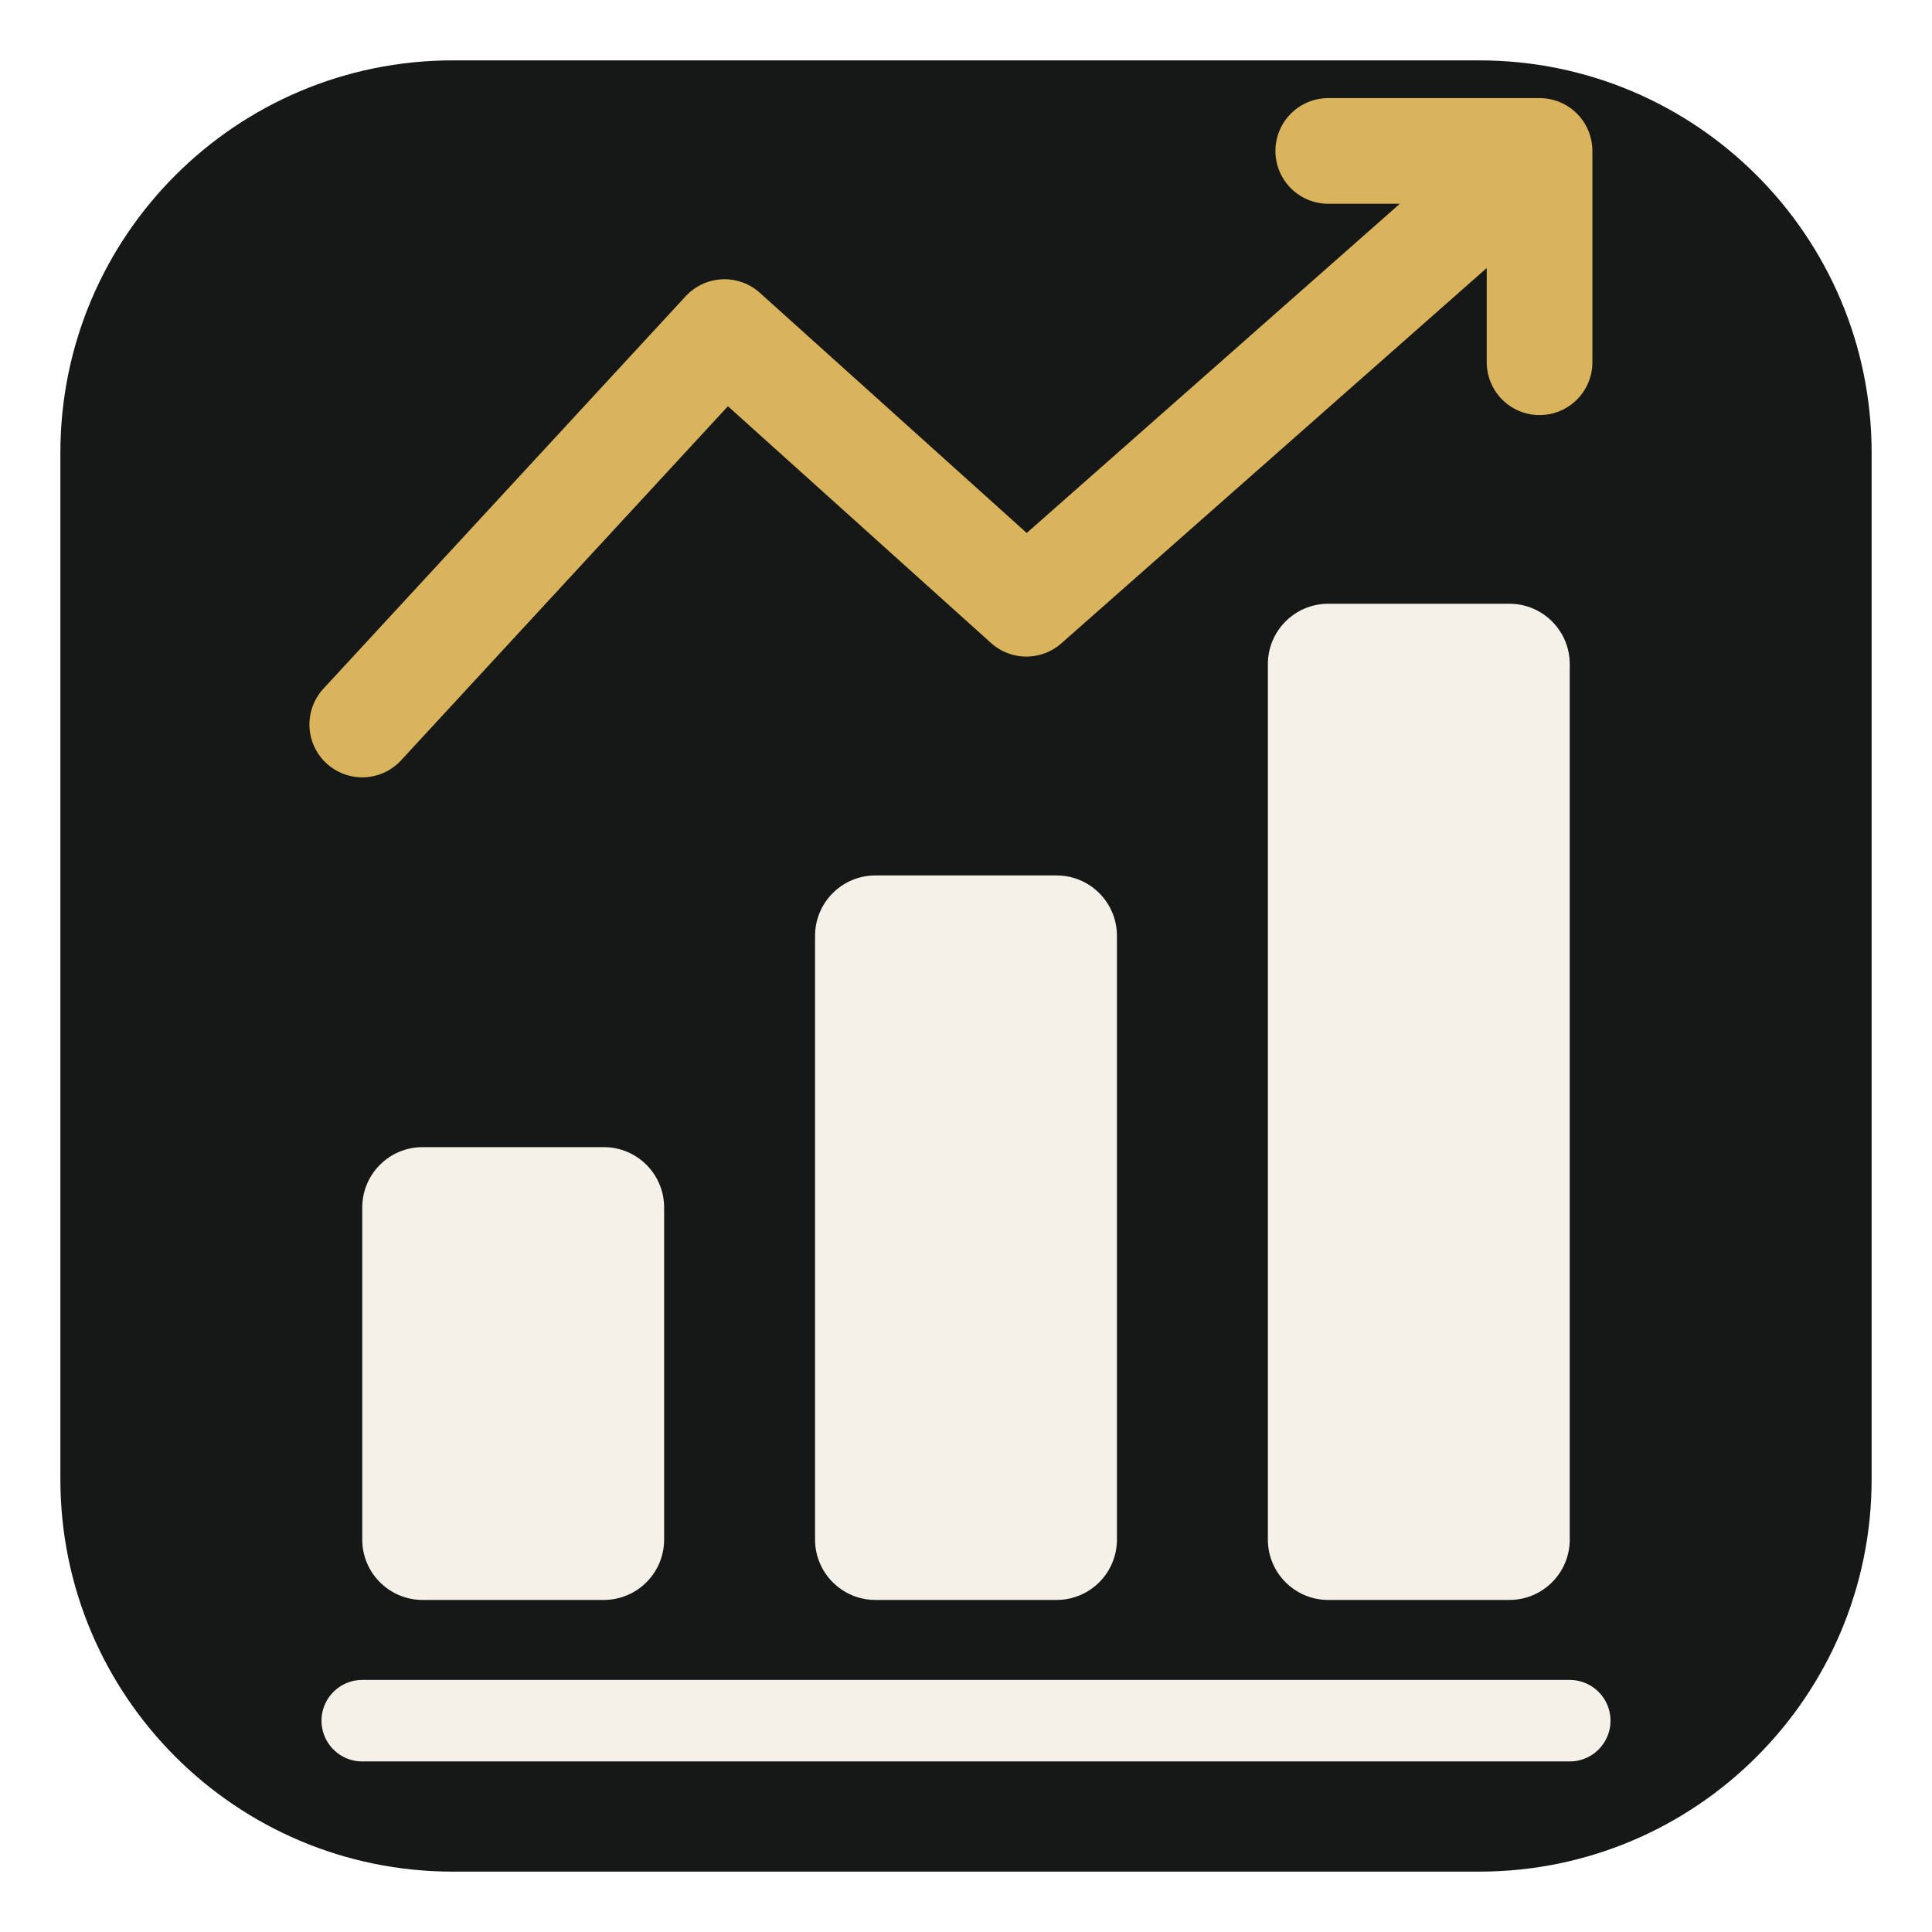
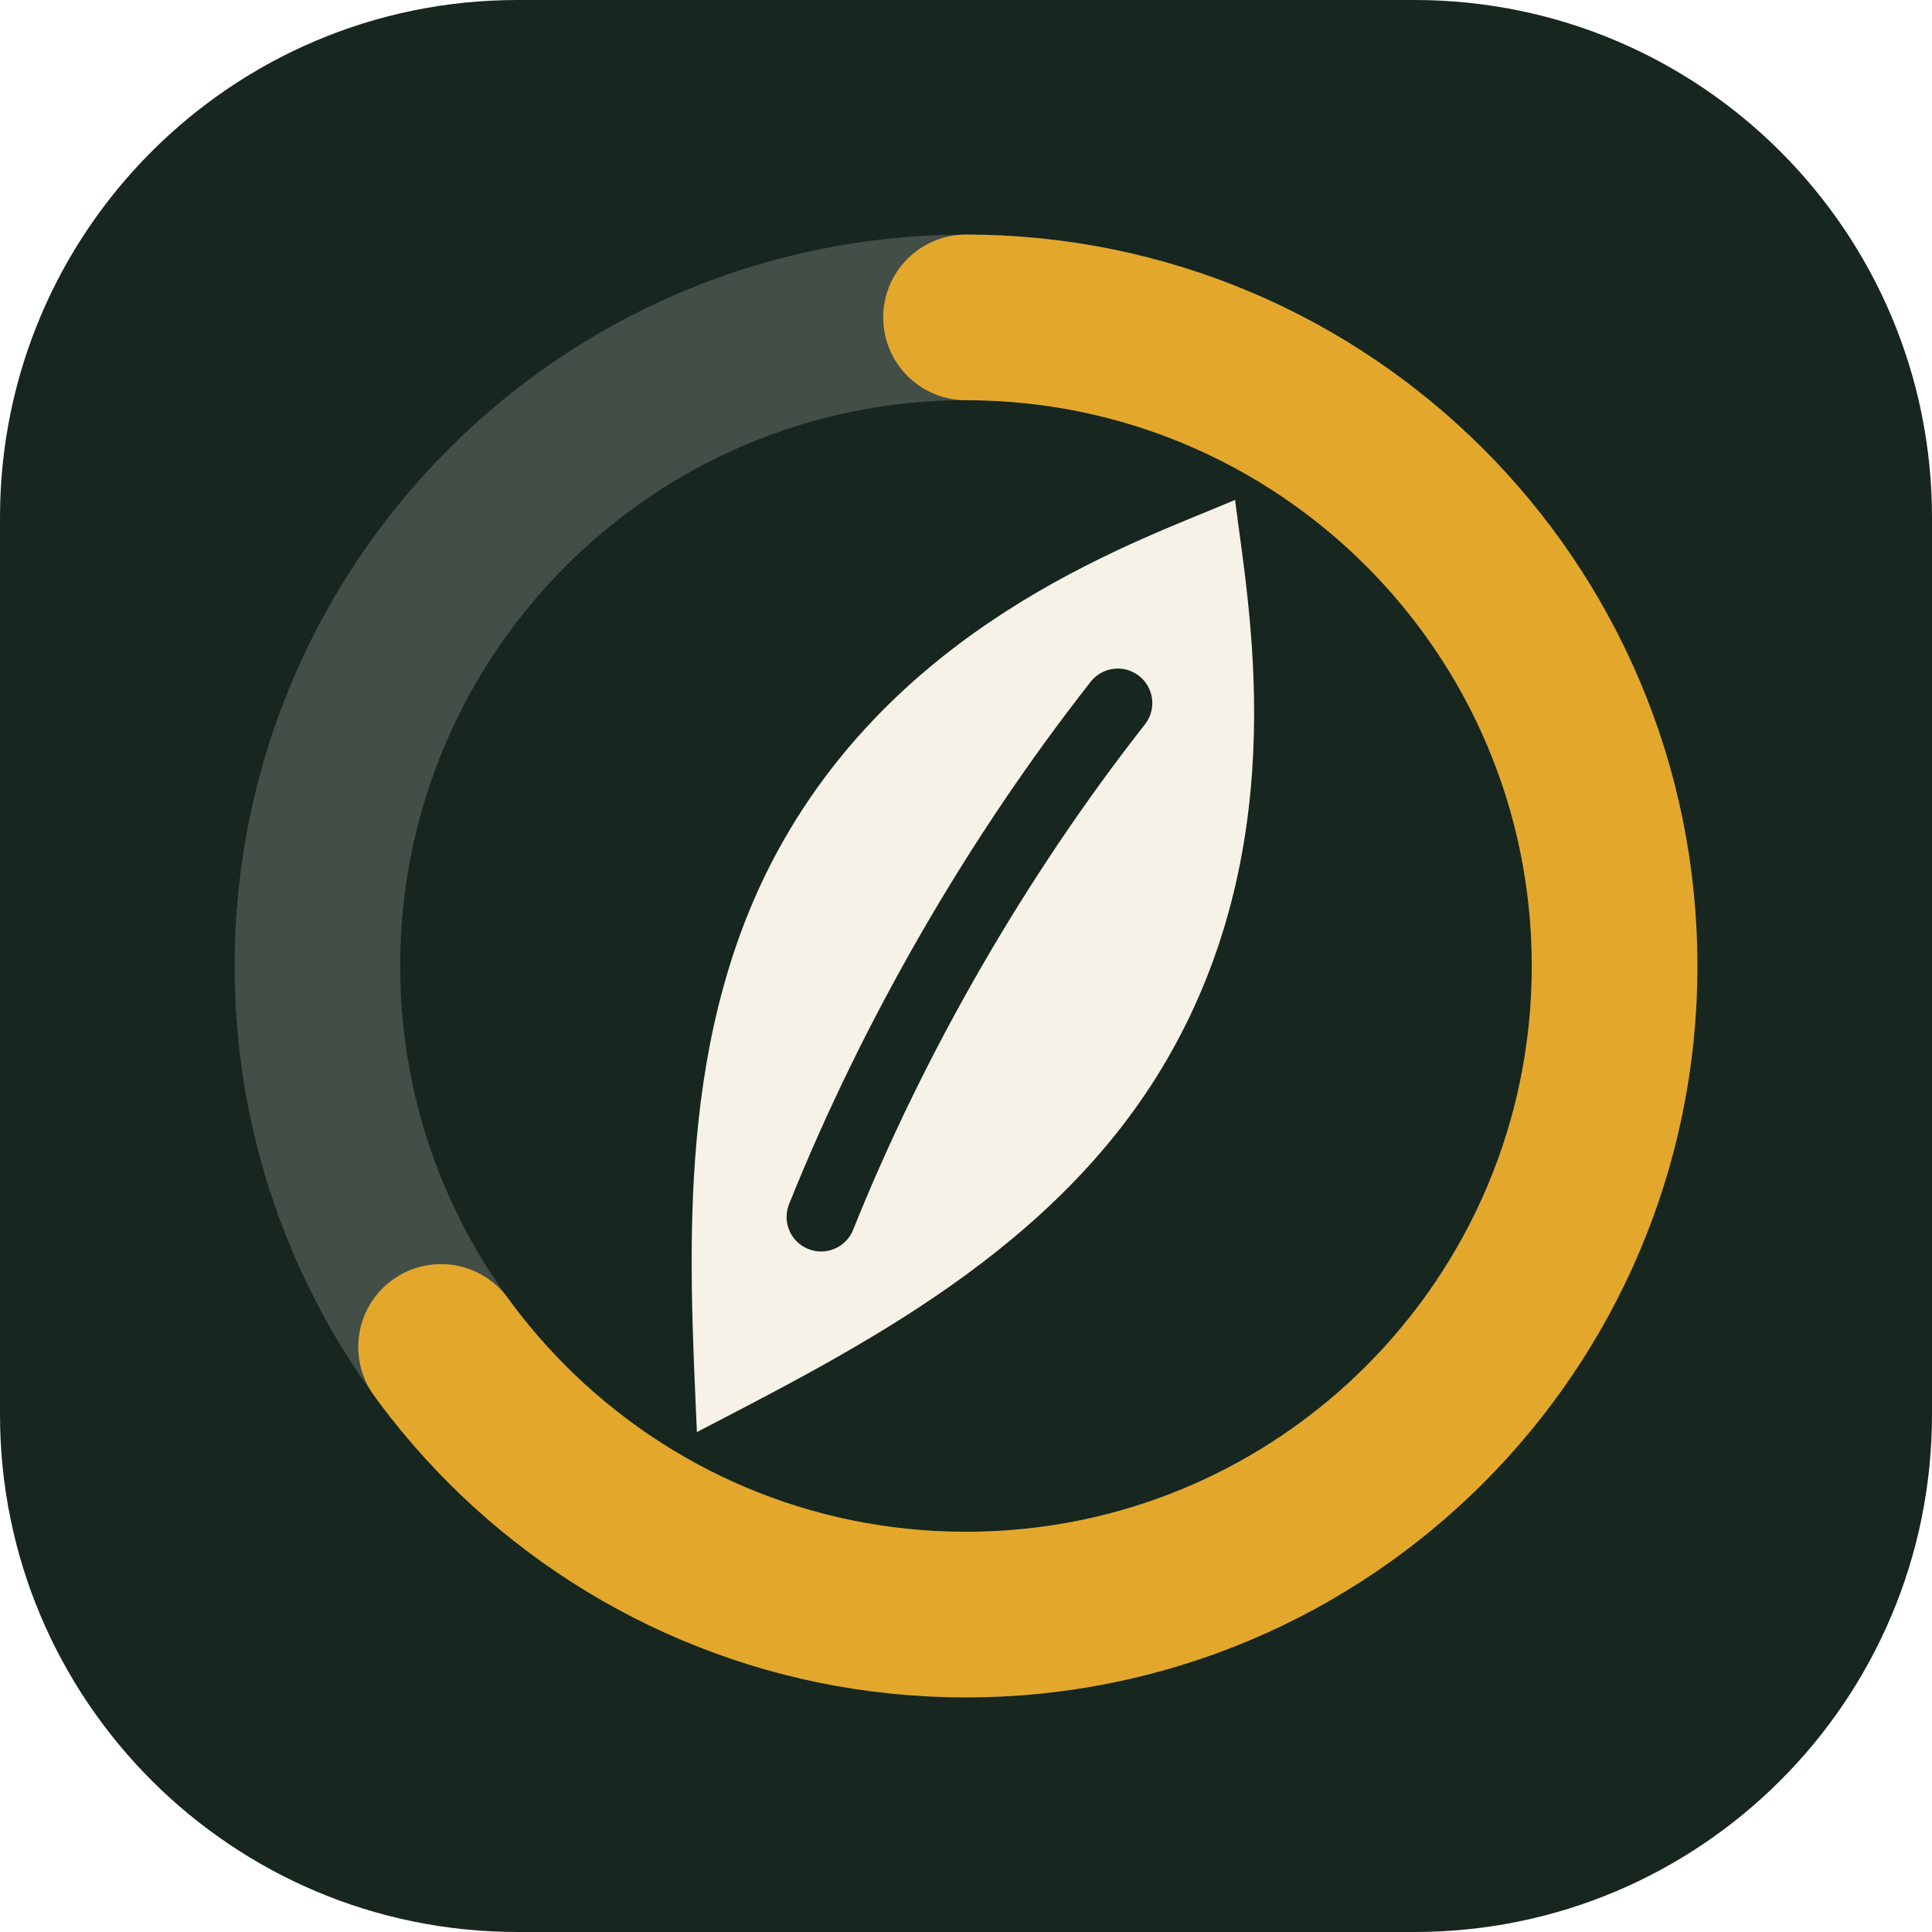
- <svg xmlns="http://www.w3.org/2000/svg" viewBox="0 0 64 64" role="img" aria-label="Meuniance">
-   <rect x="2" y="2" width="60" height="60" rx="13" fill="#151817" />
-   <g fill="#f5f1e9">
-     <rect x="12" y="38" width="10" height="15" rx="2" />
-     <rect x="27" y="29" width="10" height="24" rx="2" />
-     <rect x="42" y="20" width="10" height="33" rx="2" />
+ <svg xmlns="http://www.w3.org/2000/svg" viewBox="0 0 28 28" role="img" aria-label="Meuniance">
+   <rect width="28" height="28" rx="7.5" fill="#17261F" />
+   <circle cx="14" cy="14" r="9.4" fill="none" stroke="#F6F2E8" stroke-opacity=".2" stroke-width="2.4" />
+   <circle cx="14" cy="14" r="9.4" fill="none" stroke="#E3A82B" stroke-width="2.4" stroke-linecap="round" stroke-dasharray="38.4 59.1" transform="rotate(-90 14 14)" />
+   <g transform="rotate(30 14 14)">
+     <path d="M14 6.2C14.9 7.4 17.2 10 17.2 13.7 17.2 16.9 15.4 19.6 14 21.8 12.6 19.6 10.8 16.9 10.8 13.7 10.8 10 13.1 7.4 14 6.2Z" fill="#F6F2E8" />
+     <path d="M14 9.6c-.4 2.8-.4 5.8 0 8.6" fill="none" stroke="#17261F" stroke-width="1" stroke-linecap="round" />
  </g>
-   <path d="M12 24 24 11 34 20 51 5m-7 0h7v7" fill="none" stroke="#d9b45d" stroke-width="3.5" stroke-linecap="round" stroke-linejoin="round" />
-   <path d="M12 57h40" fill="none" stroke="#f5f1e9" stroke-width="2.7" stroke-linecap="round" />
</svg>
